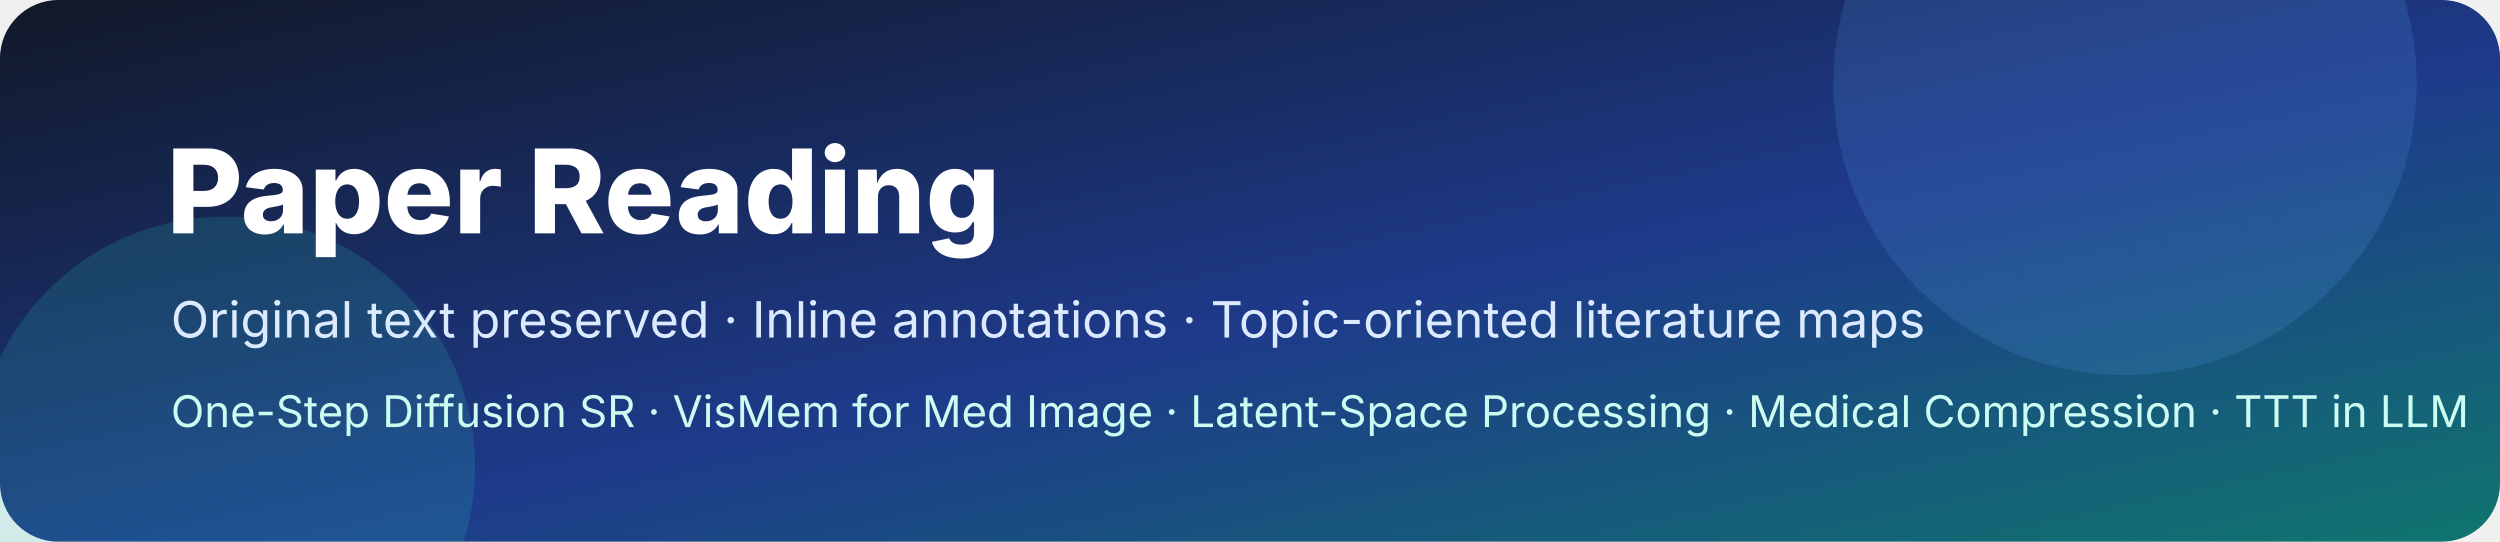
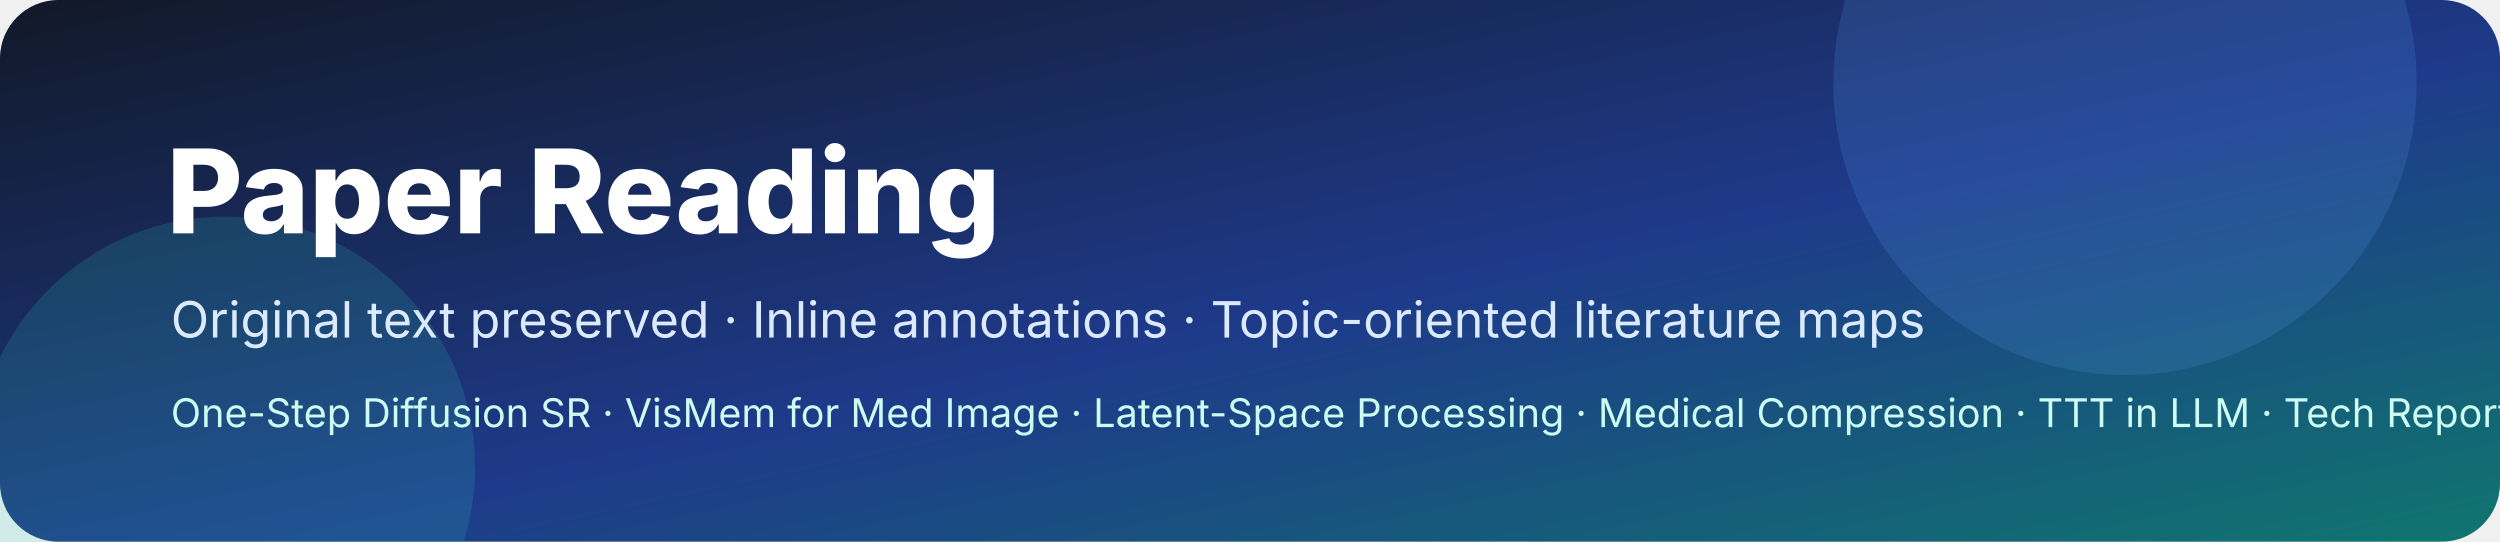
<svg xmlns="http://www.w3.org/2000/svg" width="1200" height="260" viewBox="0 0 1200 260">
  <defs>
    <linearGradient id="g" x1="0" x2="1" y1="0" y2="1">
      <stop offset="0" stop-color="#111827" />
      <stop offset="0.55" stop-color="#1e3a8a" />
      <stop offset="1" stop-color="#0f766e" />
    </linearGradient>
  </defs>
  <rect width="1200" height="260" rx="28" fill="url(#g)" />
  <circle cx="1020" cy="40" r="140" fill="#60a5fa" opacity="0.16" />
  <circle cx="108" cy="224" r="120" fill="#2dd4bf" opacity="0.16" />
  <text x="80" y="112" font-family="Inter,Segoe UI,Arial,sans-serif" font-size="56" font-weight="800" fill="#fff">Paper Reading</text>
  <text x="82" y="162" font-family="Inter,Segoe UI,Arial,sans-serif" font-size="24" fill="#dbeafe">Original text preserved · Inline annotations · Topic-oriented literature maps</text>
-   <text x="82" y="205" font-family="Inter,Segoe UI,Arial,sans-serif" font-size="21" fill="#ccfbf1">One-Step Diffusion SR · VisMem for Med Image · Latent-Space Processing · Medical Compression · TTT in LLM</text>
+   <text x="82" y="205" font-family="Inter,Segoe UI,Arial,sans-serif" font-size="19" fill="#ccfbf1">One-Step Diffusion SR · VisMem for Med Image · Latent-Space Processing · Medical Compression · TTT in LLM · Tech Reports</text>
</svg>
